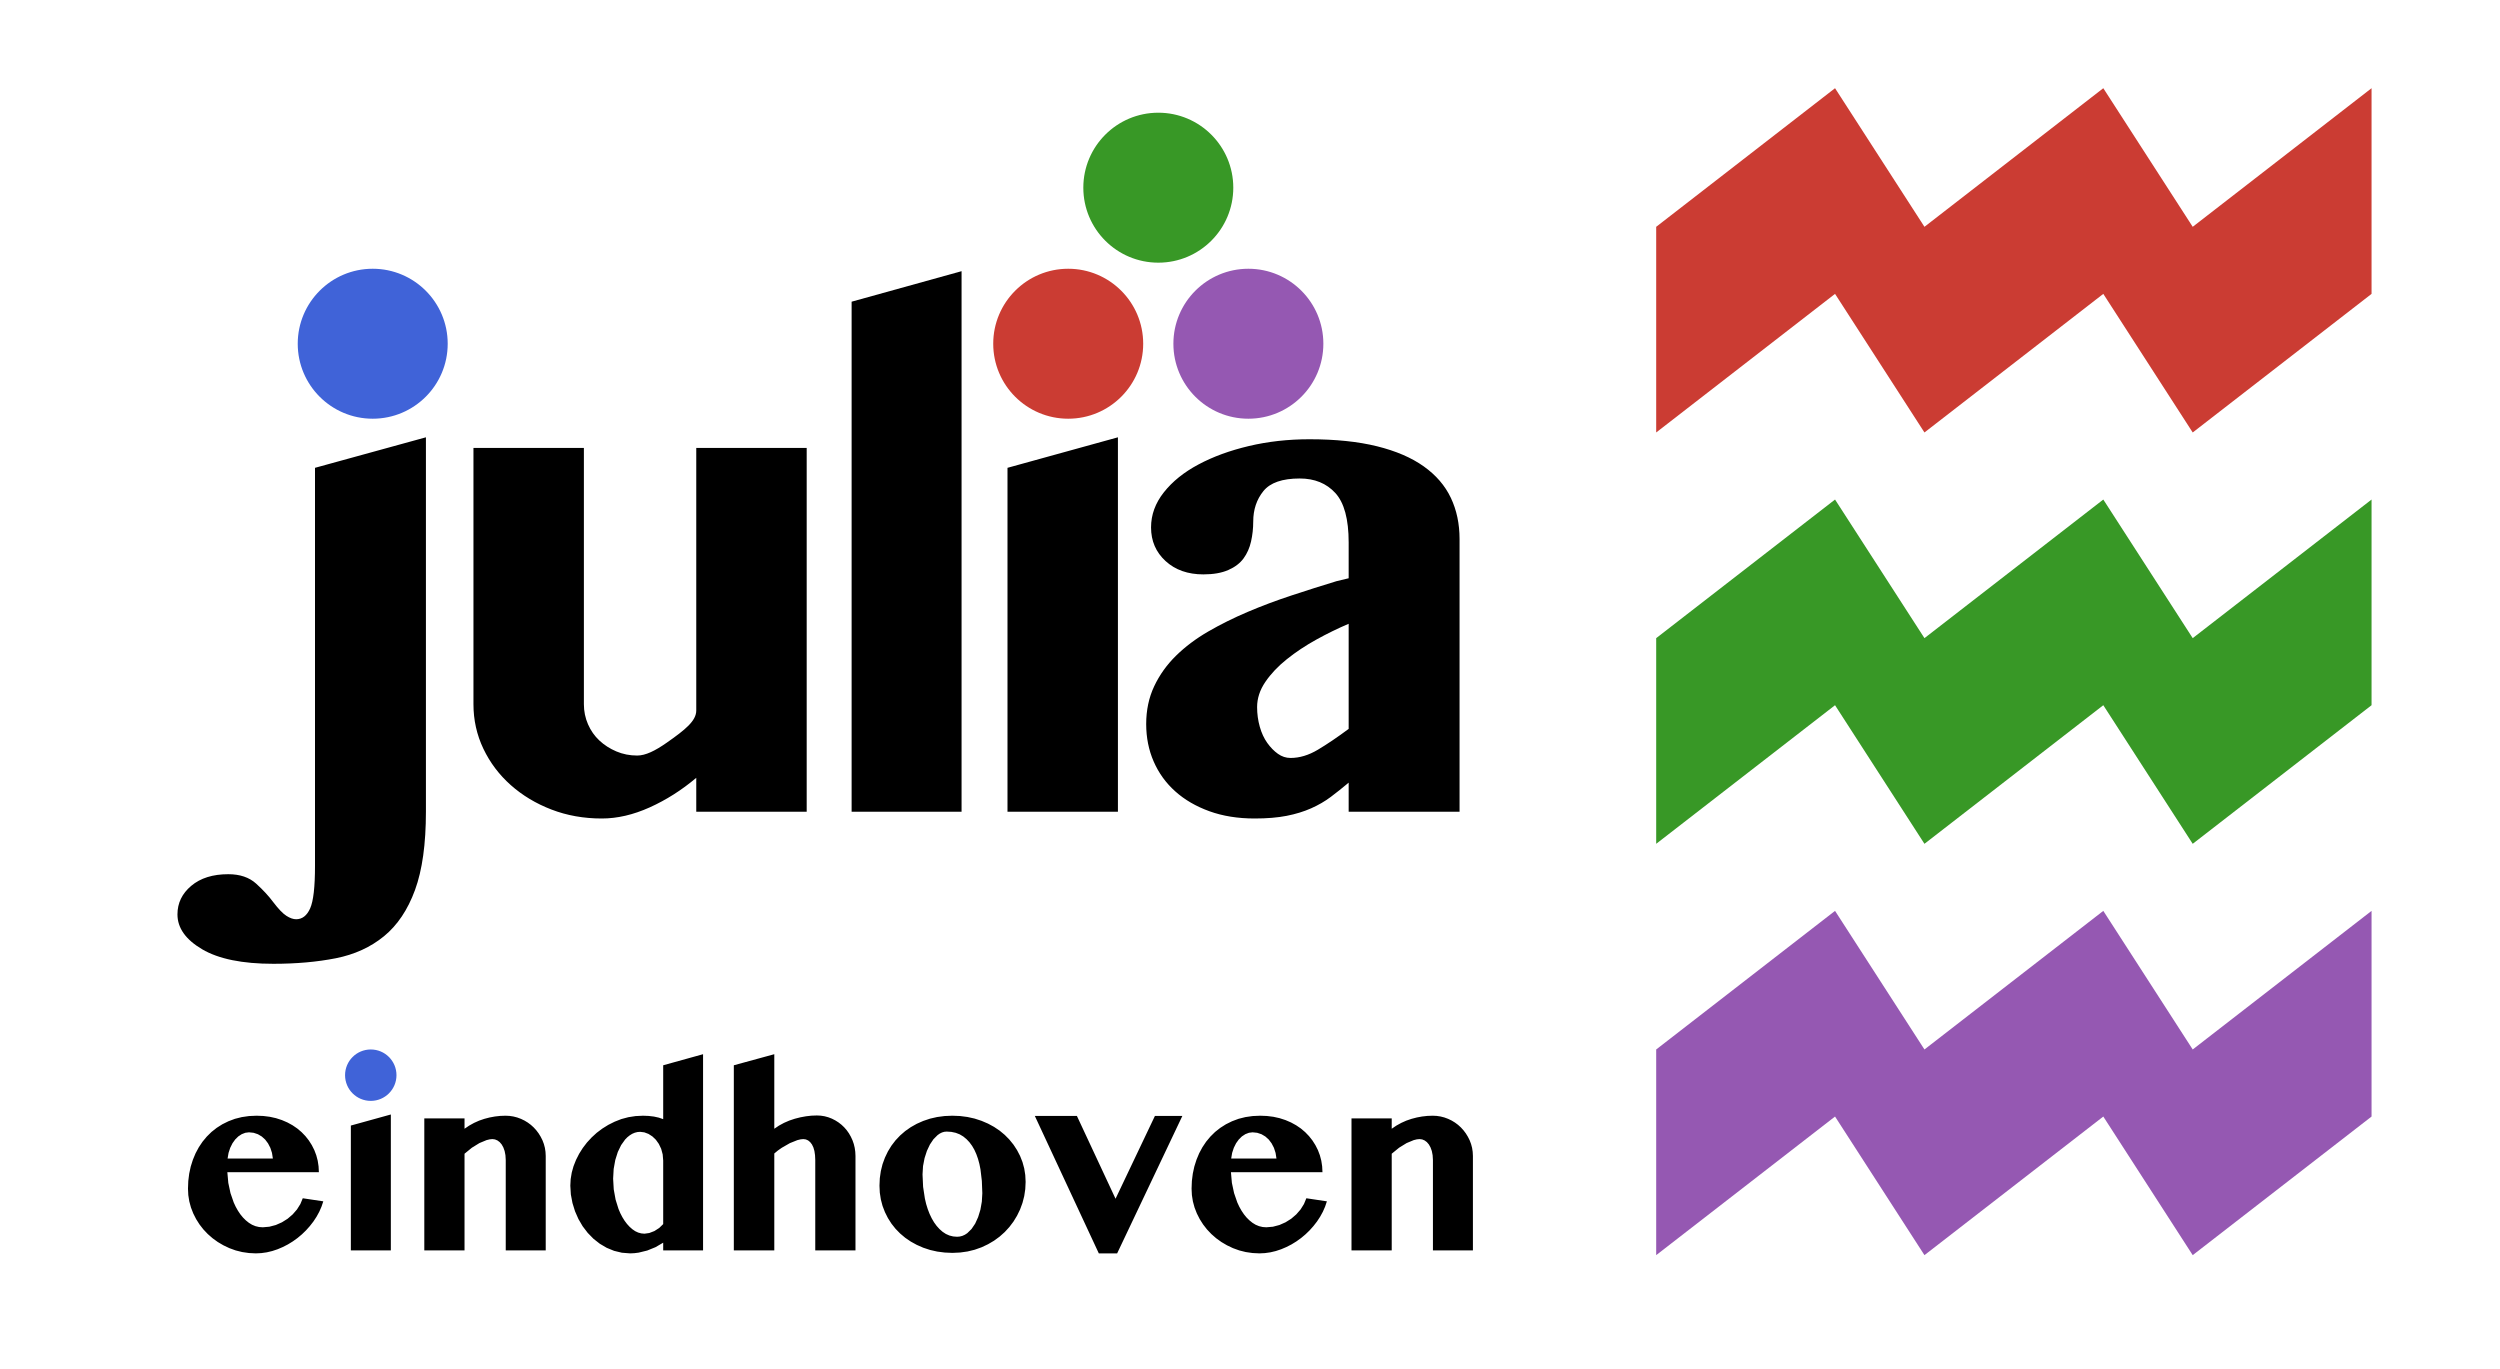
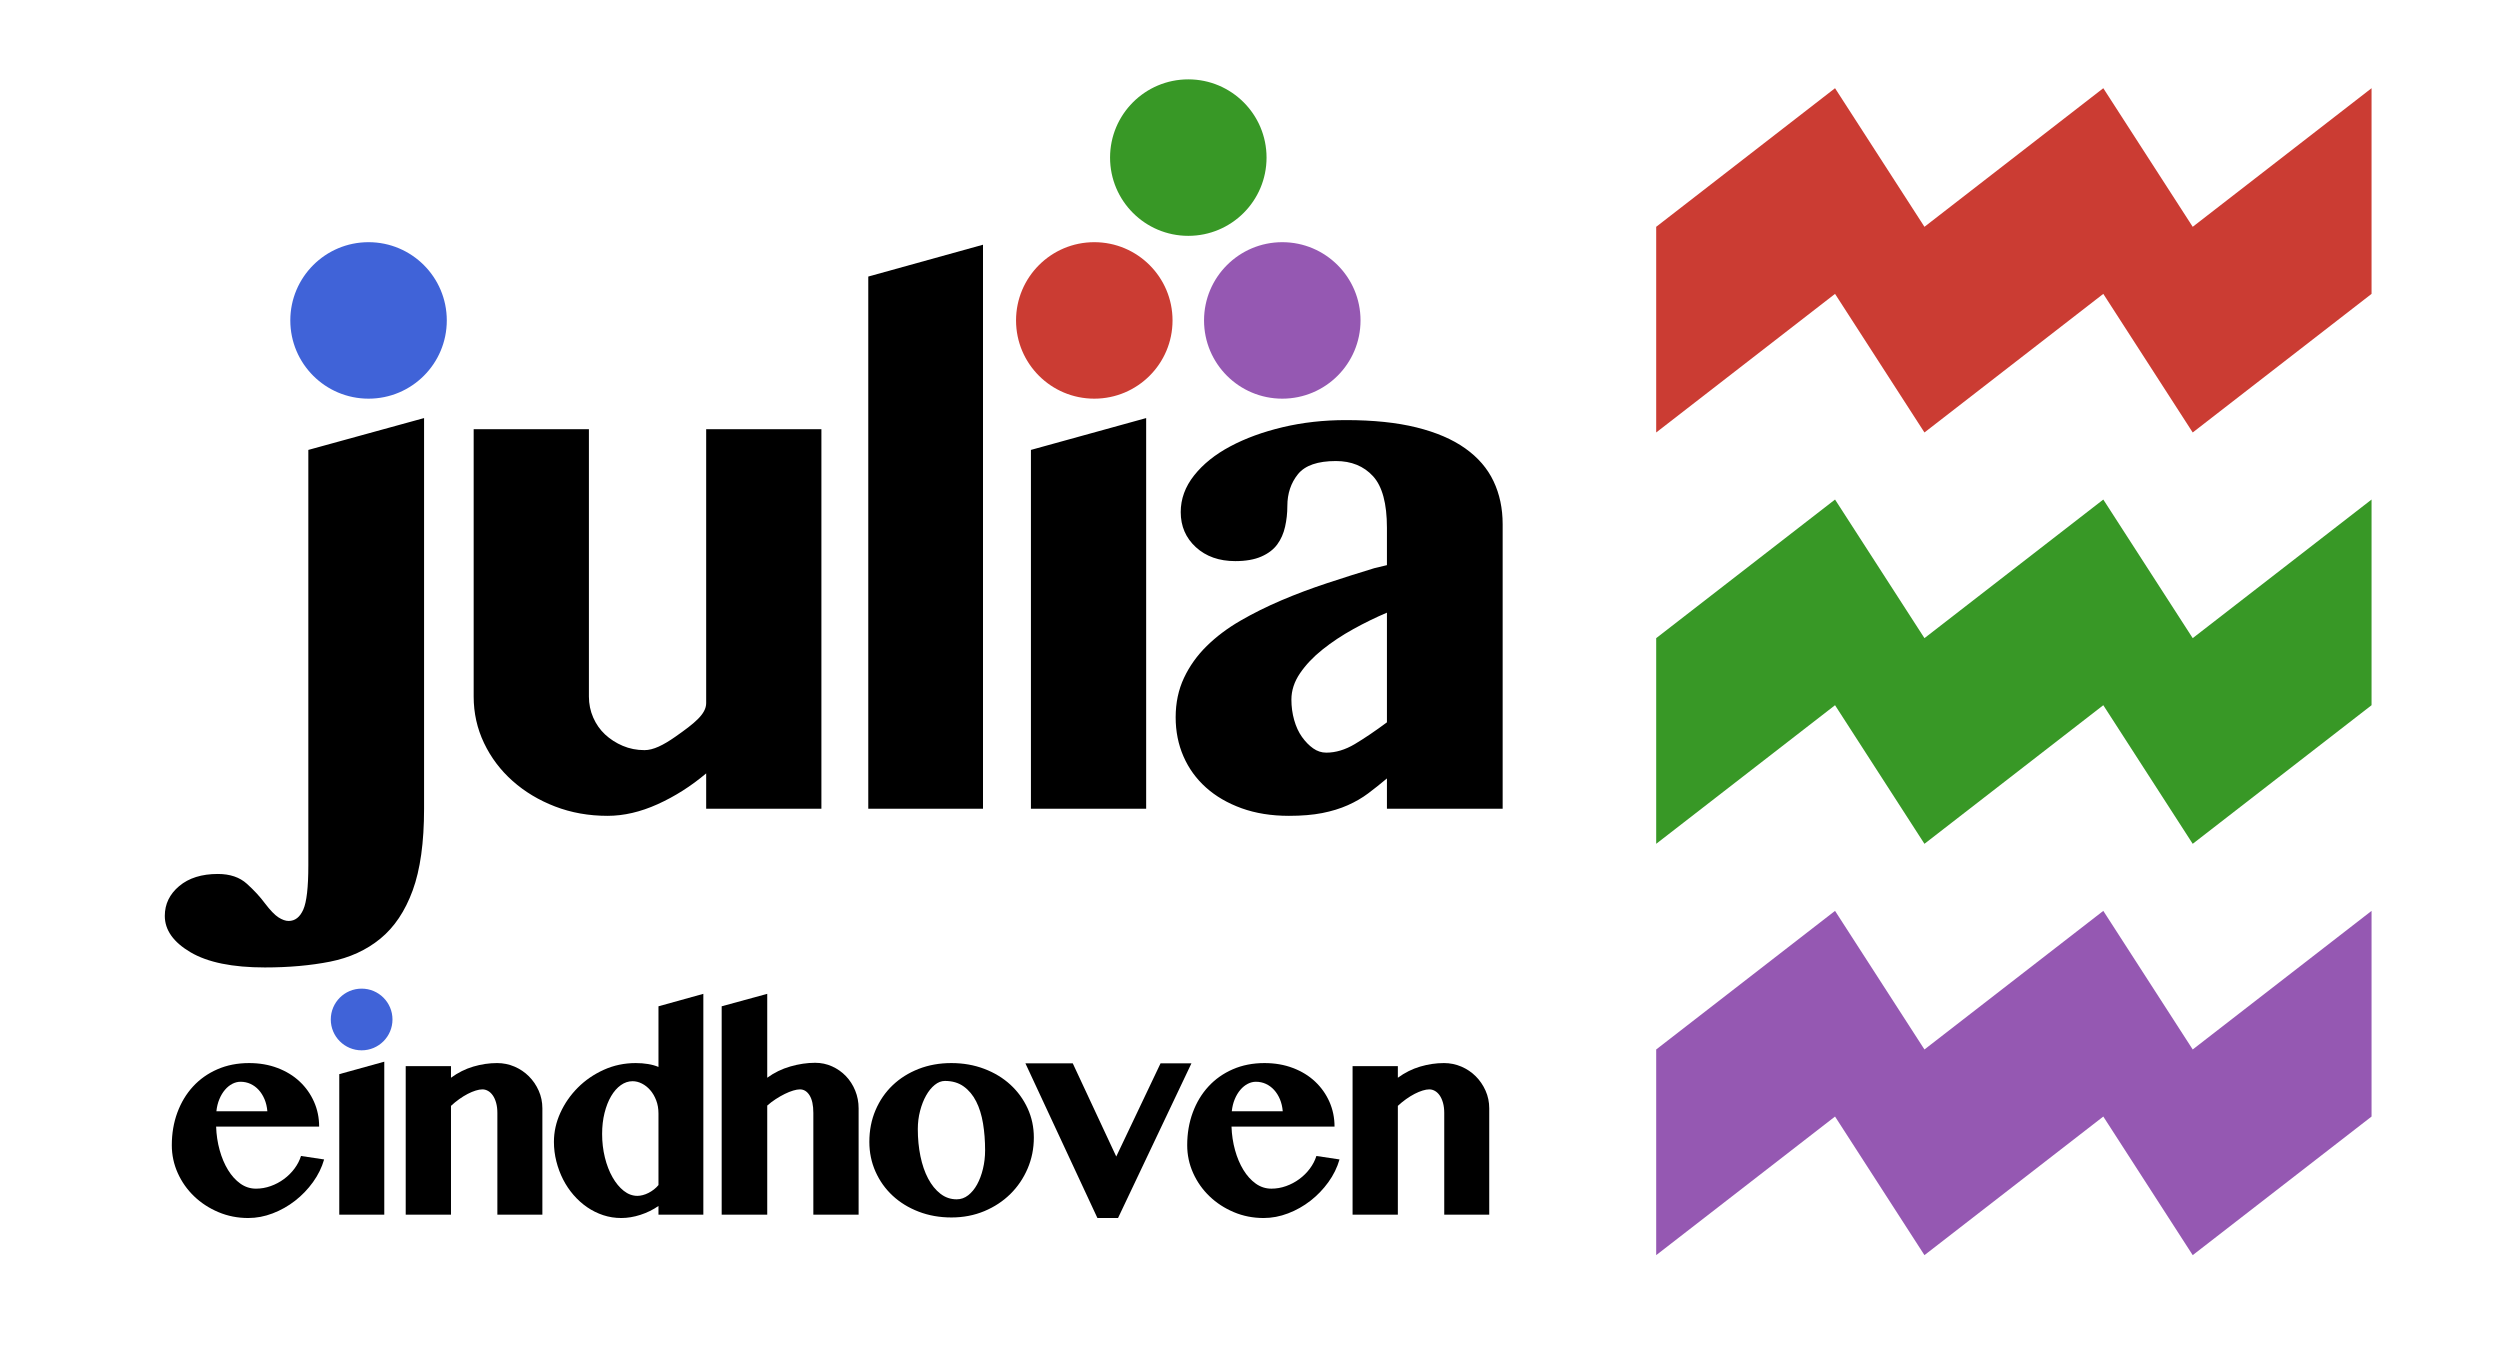
<svg xmlns="http://www.w3.org/2000/svg" width="1094pt" height="599pt" viewBox="0 0 1094 599" version="1.1">
-   <g id="surface108">
+   <g id="surface15">
    <path style=" stroke:none;fill-rule:nonzero;fill:rgb(79.6%,23.5%,20%);fill-opacity:1;" d="M 724.75 189.25 L 724.75 99.25 L 803.012 38.598 L 842.141 99.25 L 920.402 38.598 L 959.531 99.25 L 1037.793 38.598 L 1037.793 128.598 L 959.531 189.25 L 920.402 128.598 L 842.141 189.25 L 803.012 128.598 Z M 724.75 189.25 " />
    <path style=" stroke:none;fill-rule:nonzero;fill:rgb(22%,59.6%,14.9%);fill-opacity:1;" d="M 724.75 369.25 L 724.75 279.25 L 803.012 218.598 L 842.141 279.25 L 920.402 218.598 L 959.531 279.25 L 1037.793 218.598 L 1037.793 308.598 L 959.531 369.25 L 920.402 308.598 L 842.141 369.25 L 803.012 308.598 Z M 724.75 369.25 " />
    <path style=" stroke:none;fill-rule:nonzero;fill:rgb(58.4%,34.5%,69.8%);fill-opacity:1;" d="M 724.75 549.25 L 724.75 459.25 L 803.012 398.598 L 842.141 459.25 L 920.402 398.598 L 959.531 459.25 L 1037.793 398.598 L 1037.793 488.598 L 959.531 549.25 L 920.402 488.598 L 842.141 549.25 L 803.012 488.598 Z M 724.75 549.25 " />
-     <path style=" stroke:none;fill-rule:nonzero;fill:rgb(0%,0%,0%);fill-opacity:1;" d="M 111.977 548.477 L 108.926 548.324 L 105.977 547.898 L 103.125 547.184 L 100.375 546.188 L 97.75 544.941 L 95.305 543.504 L 93.027 541.859 L 90.926 540.023 L 89.012 538.004 L 87.316 535.828 L 85.836 533.496 L 84.574 531.008 L 83.559 528.395 L 82.836 525.723 L 82.398 522.973 L 82.262 520.16 L 82.391 516.805 L 82.797 513.574 L 83.469 510.465 L 84.414 507.484 L 85.594 504.66 L 87.004 502.035 L 88.637 499.598 L 90.496 497.363 L 92.555 495.336 L 94.824 493.547 L 97.289 491.984 L 99.969 490.66 L 102.812 489.594 L 105.82 488.84 L 108.98 488.383 L 112.301 488.238 L 115.246 488.355 L 118.074 488.711 L 120.773 489.309 L 123.359 490.148 L 125.781 491.191 L 128.023 492.422 L 130.086 493.828 L 131.973 495.426 L 133.656 497.172 L 135.152 499.07 L 136.445 501.105 L 137.547 503.285 L 138.41 505.57 L 139.035 507.945 L 139.406 510.398 L 139.539 512.945 L 99.488 512.945 L 99.902 517.629 L 100.859 522.098 L 102.273 526.199 L 103.137 528.059 L 104.113 529.797 L 105.172 531.375 L 106.328 532.789 L 107.57 534.023 L 108.906 535.098 L 110.312 535.957 L 111.793 536.57 L 113.352 536.938 L 114.992 537.062 L 117.863 536.812 L 120.695 536.066 L 123.379 534.879 L 125.863 533.32 L 128.066 531.43 L 129.957 529.258 L 131.445 526.879 L 132.488 524.359 L 141.477 525.703 L 140.695 528.012 L 139.715 530.254 L 138.527 532.426 L 137.141 534.535 L 135.582 536.539 L 133.902 538.418 L 132.098 540.16 L 130.172 541.773 L 128.133 543.238 L 126.004 544.547 L 123.785 545.688 L 121.477 546.672 L 119.113 547.457 L 116.742 548.02 L 114.359 548.355 Z M 119.406 506.969 L 119.02 504.508 L 118.301 502.289 L 117.285 500.336 L 116.039 498.68 L 114.555 497.34 L 112.863 496.34 L 110.98 495.711 L 108.961 495.504 L 107.355 495.703 L 105.785 496.312 L 104.285 497.293 L 102.93 498.625 L 101.734 500.289 L 100.75 502.262 L 100.012 504.5 L 99.594 506.969 Z M 153.535 492.543 L 171.031 487.699 L 171.031 547.184 L 153.535 547.184 Z M 152.781 470.957 L 152.961 469.234 L 153.508 467.621 L 154.375 466.16 L 155.527 464.902 L 156.922 463.867 L 158.543 463.07 L 160.312 462.566 L 162.203 462.398 L 164.082 462.566 L 165.863 463.07 L 167.473 463.867 L 168.879 464.902 L 170.031 466.16 L 170.926 467.621 L 171.488 469.234 L 171.68 470.957 L 171.488 472.68 L 170.926 474.297 L 170.031 475.746 L 168.879 476.988 L 167.473 478.004 L 165.863 478.789 L 164.082 479.289 L 162.203 479.461 L 160.312 479.289 L 158.543 478.789 L 156.922 478.004 L 155.527 476.988 L 154.375 475.746 L 153.508 474.297 L 152.961 472.68 Z M 221.312 507.617 L 221.184 505.531 L 220.828 503.688 L 220.258 502.105 L 219.535 500.809 L 218.66 499.789 L 217.676 499.059 L 216.605 498.613 L 215.496 498.465 L 214.273 498.578 L 212.887 498.922 L 209.789 500.215 L 206.508 502.234 L 203.277 504.871 L 203.277 547.184 L 185.676 547.184 L 185.676 489.422 L 203.277 489.422 L 203.277 493.941 L 205.328 492.555 L 207.461 491.375 L 209.664 490.391 L 211.945 489.609 L 214.254 489.008 L 216.574 488.578 L 218.883 488.32 L 221.203 488.238 L 222.953 488.32 L 224.664 488.578 L 226.332 489.008 L 227.961 489.609 L 229.508 490.355 L 230.957 491.234 L 232.305 492.238 L 233.559 493.379 L 234.688 494.625 L 235.707 495.977 L 236.598 497.426 L 237.379 498.977 L 237.996 500.605 L 238.445 502.293 L 238.711 504.035 L 238.809 505.84 L 238.809 547.184 L 221.312 547.184 Z M 290.215 543.793 L 286.871 545.754 L 283.215 547.238 L 279.43 548.16 L 277.566 548.391 L 275.734 548.477 L 272.148 548.195 L 268.734 547.371 L 265.504 546.047 L 262.492 544.277 L 259.707 542.09 L 257.188 539.512 L 254.969 536.609 L 253.125 533.457 L 251.633 530.062 L 250.516 526.457 L 249.805 522.703 L 249.574 518.867 L 249.723 515.977 L 250.195 513.133 L 250.977 510.324 L 252.074 507.562 L 253.434 504.887 L 255.023 502.367 L 256.836 499.988 L 258.883 497.766 L 261.121 495.715 L 263.555 493.883 L 266.168 492.254 L 268.977 490.848 L 271.914 489.699 L 274.965 488.887 L 278.121 488.395 L 281.387 488.238 L 283.844 488.332 L 286.18 488.613 L 288.312 489.082 L 290.215 489.742 L 290.215 466.164 L 307.66 461.32 L 307.66 547.184 L 290.215 547.184 Z M 290.215 507.832 L 289.988 505.152 L 289.328 502.719 L 288.301 500.57 L 287.012 498.762 L 285.488 497.301 L 283.781 496.203 L 281.969 495.52 L 280.148 495.289 L 278.949 495.383 L 277.789 495.672 L 276.66 496.152 L 275.574 496.824 L 274.523 497.664 L 273.551 498.656 L 271.805 501.102 L 270.355 504.102 L 269.246 507.617 L 268.539 511.543 L 268.305 515.801 L 268.574 520.48 L 269.383 524.953 L 270.66 529.047 L 271.449 530.898 L 272.344 532.625 L 273.316 534.191 L 274.371 535.598 L 275.496 536.828 L 276.703 537.898 L 277.957 538.758 L 279.27 539.371 L 280.629 539.738 L 282.035 539.863 L 284.133 539.566 L 286.367 538.707 L 288.469 537.359 L 290.215 535.664 Z M 356.758 507.617 L 356.66 505.516 L 356.391 503.68 L 355.934 502.109 L 355.305 500.809 L 354.516 499.781 L 353.629 499.051 L 352.633 498.609 L 351.535 498.465 L 350.336 498.578 L 348.922 498.922 L 345.641 500.242 L 342.113 502.262 L 340.402 503.461 L 338.832 504.762 L 338.832 547.184 L 321.121 547.184 L 321.121 466.164 L 338.832 461.32 L 338.832 493.941 L 340.898 492.555 L 343.09 491.363 L 345.395 490.363 L 347.82 489.555 L 350.273 488.93 L 352.699 488.488 L 355.094 488.215 L 357.457 488.129 L 359.176 488.215 L 360.852 488.48 L 362.469 488.918 L 364.051 489.531 L 365.543 490.293 L 366.941 491.18 L 368.234 492.188 L 369.434 493.324 L 370.512 494.57 L 371.473 495.926 L 372.312 497.383 L 373.039 498.949 L 373.613 500.59 L 374.023 502.289 L 374.27 504.035 L 374.359 505.84 L 374.359 547.184 L 356.758 547.184 Z M 416.781 548.262 L 413.395 548.113 L 410.141 547.691 L 407.016 546.984 L 404.023 546 L 401.184 544.758 L 398.555 543.312 L 396.121 541.648 L 393.902 539.781 L 391.887 537.715 L 390.105 535.469 L 388.559 533.043 L 387.254 530.441 L 386.199 527.695 L 385.453 524.855 L 385 521.906 L 384.859 518.867 L 385 515.59 L 385.453 512.453 L 386.199 509.441 L 387.254 506.566 L 388.559 503.848 L 390.105 501.332 L 391.887 499.008 L 393.902 496.879 L 396.121 494.953 L 398.547 493.258 L 401.168 491.777 L 403.996 490.527 L 406.977 489.523 L 410.094 488.809 L 413.344 488.379 L 416.727 488.238 L 420.105 488.371 L 423.363 488.793 L 426.496 489.488 L 429.512 490.473 L 432.355 491.691 L 435 493.129 L 437.441 494.77 L 439.684 496.633 L 441.703 498.684 L 443.496 500.898 L 445.055 503.285 L 446.387 505.84 L 447.441 508.527 L 448.203 511.316 L 448.66 514.207 L 448.812 517.199 L 448.66 520.352 L 448.203 523.414 L 447.441 526.379 L 446.387 529.258 L 445.055 531.996 L 443.496 534.555 L 441.703 536.934 L 439.684 539.137 L 437.441 541.137 L 435.008 542.918 L 432.367 544.473 L 429.539 545.812 L 426.535 546.879 L 423.41 547.645 L 420.156 548.102 Z M 418.828 541.207 L 420.008 541.105 L 421.145 540.812 L 422.227 540.324 L 423.266 539.648 L 425.141 537.816 L 426.738 535.449 L 428.031 532.605 L 429.027 529.363 L 429.652 525.836 L 429.863 522.152 L 429.656 516.766 L 429.055 511.707 L 428.582 509.332 L 427.98 507.121 L 427.246 505.055 L 426.387 503.148 L 425.379 501.414 L 424.242 499.867 L 422.961 498.508 L 421.543 497.336 L 419.961 496.391 L 418.223 495.719 L 416.312 495.312 L 414.25 495.18 L 413.23 495.273 L 412.234 495.562 L 411.25 496.043 L 410.293 496.715 L 408.492 498.512 L 406.93 500.836 L 405.617 503.621 L 404.586 506.809 L 403.918 510.277 L 403.699 513.914 L 403.949 519.352 L 404.723 524.465 L 405.285 526.863 L 405.977 529.105 L 406.785 531.195 L 407.711 533.133 L 408.738 534.891 L 409.879 536.461 L 411.121 537.836 L 412.473 539.027 L 413.914 539.977 L 415.461 540.66 L 417.094 541.066 Z M 471.258 488.344 L 488.16 524.574 L 505.387 488.344 L 517.395 488.344 L 488.863 548.477 L 480.84 548.477 L 452.848 488.344 Z M 551.148 548.477 L 548.098 548.324 L 545.148 547.898 L 542.297 547.184 L 539.547 546.188 L 536.922 544.941 L 534.477 543.504 L 532.199 541.859 L 530.098 540.023 L 528.184 538.004 L 526.488 535.828 L 525.008 533.496 L 523.746 531.008 L 522.73 528.395 L 522.008 525.723 L 521.57 522.973 L 521.434 520.16 L 521.562 516.805 L 521.969 513.574 L 522.641 510.465 L 523.586 507.484 L 524.766 504.66 L 526.176 502.035 L 527.809 499.598 L 529.668 497.363 L 531.727 495.336 L 533.996 493.547 L 536.461 491.984 L 539.141 490.66 L 541.984 489.594 L 544.992 488.84 L 548.152 488.383 L 551.473 488.238 L 554.418 488.355 L 557.246 488.711 L 559.945 489.309 L 562.531 490.148 L 564.953 491.191 L 567.195 492.422 L 569.258 493.828 L 571.145 495.426 L 572.828 497.172 L 574.324 499.07 L 575.617 501.105 L 576.719 503.285 L 577.582 505.57 L 578.207 507.945 L 578.578 510.398 L 578.711 512.945 L 538.66 512.945 L 539.074 517.629 L 540.031 522.098 L 541.445 526.199 L 542.309 528.059 L 543.285 529.797 L 544.344 531.375 L 545.5 532.789 L 546.742 534.023 L 548.078 535.098 L 549.484 535.957 L 550.965 536.57 L 552.523 536.938 L 554.164 537.062 L 557.035 536.812 L 559.867 536.066 L 562.551 534.879 L 565.035 533.32 L 567.238 531.43 L 569.129 529.258 L 570.617 526.879 L 571.66 524.359 L 580.648 525.703 L 579.867 528.012 L 578.887 530.254 L 577.699 532.426 L 576.312 534.535 L 574.754 536.539 L 573.074 538.418 L 571.27 540.16 L 569.344 541.773 L 567.305 543.238 L 565.176 544.547 L 562.957 545.688 L 560.648 546.672 L 558.285 547.457 L 555.914 548.02 L 553.531 548.355 Z M 558.578 506.969 L 558.191 504.508 L 557.473 502.289 L 556.457 500.336 L 555.211 498.68 L 553.727 497.34 L 552.035 496.34 L 550.152 495.711 L 548.133 495.504 L 546.527 495.703 L 544.957 496.312 L 543.457 497.293 L 542.102 498.625 L 540.906 500.289 L 539.922 502.262 L 539.184 504.5 L 538.766 506.969 Z M 627.051 507.617 L 626.922 505.531 L 626.566 503.688 L 625.996 502.105 L 625.273 500.809 L 624.398 499.789 L 623.414 499.059 L 622.344 498.613 L 621.234 498.465 L 620.012 498.578 L 618.625 498.922 L 615.527 500.215 L 612.246 502.234 L 609.016 504.871 L 609.016 547.184 L 591.414 547.184 L 591.414 489.422 L 609.016 489.422 L 609.016 493.941 L 611.066 492.555 L 613.199 491.375 L 615.402 490.391 L 617.684 489.609 L 619.992 489.008 L 622.312 488.578 L 624.621 488.32 L 626.941 488.238 L 628.691 488.32 L 630.402 488.578 L 632.07 489.008 L 633.699 489.609 L 635.246 490.355 L 636.695 491.234 L 638.043 492.238 L 639.297 493.379 L 640.426 494.625 L 641.445 495.977 L 642.336 497.426 L 643.117 498.977 L 643.734 500.605 L 644.184 502.293 L 644.449 504.035 L 644.547 505.84 L 644.547 547.184 L 627.051 547.184 Z M 651.277 547.184 Z " />
-     <path style=" stroke:none;fill-rule:nonzero;fill:rgb(25.1%,38.8%,84.7%);fill-opacity:1;" d="M 173.5 470.5 C 173.5 476.715 168.465 481.75 162.25 481.75 C 156.035 481.75 151 476.715 151 470.5 C 151 464.285 156.035 459.25 162.25 459.25 C 168.465 459.25 173.5 464.285 173.5 470.5 " />
-     <path style=" stroke:none;fill-rule:nonzero;fill:rgb(0%,0%,0%);fill-opacity:1;" d="M 186.383 355.211 C 186.383 369.34 184.793 380.75 181.617 389.438 C 178.438 398.133 173.918 404.875 168.051 409.68 C 162.191 414.484 155.16 417.703 146.965 419.328 C 138.77 420.945 129.648 421.758 119.625 421.758 C 106.051 421.758 95.664 419.641 88.465 415.402 C 81.258 411.16 77.656 406.078 77.656 400.137 C 77.656 395.195 79.664 391.027 83.691 387.637 C 87.719 384.242 93.125 382.551 99.906 382.551 C 104.996 382.551 109.062 383.93 112.094 386.684 C 115.133 389.438 117.645 392.16 119.625 394.844 C 121.879 397.809 123.789 399.785 125.344 400.773 C 126.895 401.766 128.309 402.262 129.586 402.262 C 132.266 402.262 134.316 400.672 135.73 397.492 C 137.141 394.316 137.844 388.133 137.844 378.949 L 137.844 204.719 L 186.383 191.367 Z M 255.508 196.027 L 255.508 308.152 C 255.508 311.266 256.109 314.195 257.312 316.949 C 258.512 319.703 260.176 322.078 262.293 324.055 C 264.414 326.031 266.883 327.621 269.711 328.82 C 272.539 330.023 275.578 330.625 278.828 330.625 C 282.5 330.625 286.672 328.566 291.758 325.008 C 299.805 319.367 304.684 315.492 304.684 310.906 C 304.684 309.809 304.684 196.027 304.684 196.027 L 353.008 196.027 L 353.008 355.211 L 304.684 355.211 L 304.684 340.371 C 298.328 345.742 291.543 350.047 284.336 353.301 C 277.129 356.551 270.137 358.176 263.352 358.176 C 255.445 358.176 248.09 356.867 241.309 354.25 C 234.523 351.637 228.594 348.07 223.508 343.551 C 218.418 339.031 214.43 333.73 211.527 327.648 C 208.633 321.578 207.184 315.074 207.184 308.152 L 207.184 196.027 Z M 420.781 355.211 L 372.668 355.211 L 372.668 132.02 L 420.781 118.668 Z M 440.879 204.719 L 489.203 191.367 L 489.203 355.211 L 440.879 355.211 Z M 590.176 272.969 C 585.508 274.953 580.809 277.246 576.074 279.859 C 571.344 282.473 567.031 285.336 563.148 288.445 C 559.258 291.547 556.117 294.875 553.715 298.406 C 551.312 301.934 550.109 305.609 550.109 309.426 C 550.109 312.395 550.5 315.258 551.277 318.012 C 552.051 320.766 553.152 323.133 554.562 325.109 C 555.977 327.086 557.531 328.676 559.23 329.875 C 560.922 331.078 562.762 331.68 564.738 331.68 C 568.691 331.68 572.684 330.477 576.711 328.074 C 580.742 325.672 585.223 322.641 590.176 318.965 Z M 638.703 355.211 L 590.176 355.211 L 590.176 342.488 C 587.488 344.75 584.871 346.84 582.332 348.742 C 579.789 350.648 576.926 352.312 573.746 353.723 C 570.566 355.137 567 356.23 563.039 357.012 C 559.082 357.789 554.418 358.176 549.055 358.176 C 541.703 358.176 535.098 357.117 529.238 355 C 523.371 352.875 518.391 349.98 514.297 346.305 C 510.195 342.637 507.051 338.285 504.863 333.266 C 502.672 328.258 501.574 322.781 501.574 316.848 C 501.574 310.766 502.738 305.258 505.074 300.309 C 507.402 295.363 510.582 290.918 514.609 286.957 C 518.641 283 523.336 279.473 528.703 276.359 C 534.07 273.254 539.836 270.391 545.98 267.773 C 552.125 265.16 558.52 262.766 565.164 260.574 C 571.797 258.383 578.375 256.297 584.871 254.32 L 590.176 253.047 L 590.176 237.363 C 590.176 227.191 588.227 219.984 584.344 215.742 C 580.457 211.504 575.262 209.387 568.766 209.387 C 561.133 209.387 555.832 211.223 552.867 214.895 C 549.898 218.57 548.414 223.016 548.414 228.246 C 548.414 231.211 548.098 234.113 547.461 236.938 C 546.828 239.766 545.73 242.234 544.18 244.359 C 542.625 246.477 540.398 248.176 537.5 249.441 C 534.605 250.715 530.965 251.352 526.586 251.352 C 519.805 251.352 514.297 249.406 510.055 245.523 C 505.812 241.633 503.699 236.727 503.699 230.789 C 503.699 225.281 505.566 220.16 509.309 215.43 C 513.059 210.688 518.105 206.625 524.469 203.242 C 530.828 199.844 538.172 197.16 546.508 195.184 C 554.844 193.207 563.676 192.219 573 192.219 C 584.445 192.219 594.305 193.242 602.574 195.285 C 610.836 197.336 617.656 200.266 623.023 204.082 C 628.391 207.898 632.348 212.492 634.891 217.859 C 637.438 223.227 638.703 229.242 638.703 235.879 Z M 638.703 355.211 " />
-     <path style=" stroke:none;fill-rule:nonzero;fill:rgb(25.1%,38.8%,84.7%);fill-opacity:1;" d="M 195.914 150.418 C 195.914 168.547 181.219 183.23 163.102 183.23 C 144.98 183.23 130.289 168.547 130.289 150.418 C 130.289 132.297 144.98 117.605 163.102 117.605 C 181.219 117.605 195.914 132.297 195.914 150.418 " />
-     <path style=" stroke:none;fill-rule:nonzero;fill:rgb(22%,59.6%,14.9%);fill-opacity:1;" d="M 539.688 82.133 C 539.688 100.254 524.996 114.945 506.875 114.945 C 488.75 114.945 474.062 100.254 474.062 82.133 C 474.062 64.016 488.75 49.32 506.875 49.32 C 524.996 49.32 539.688 64.016 539.688 82.133 " />
-     <path style=" stroke:none;fill-rule:nonzero;fill:rgb(58.4%,34.5%,69.8%);fill-opacity:1;" d="M 579.102 150.418 C 579.102 168.547 564.406 183.23 546.289 183.23 C 528.168 183.23 513.477 168.547 513.477 150.418 C 513.477 132.297 528.168 117.605 546.289 117.605 C 564.406 117.605 579.102 132.297 579.102 150.418 " />
-     <path style=" stroke:none;fill-rule:nonzero;fill:rgb(79.6%,23.5%,20%);fill-opacity:1;" d="M 500.262 150.418 C 500.262 168.547 485.57 183.23 467.449 183.23 C 449.324 183.23 434.637 168.547 434.637 150.418 C 434.637 132.297 449.324 117.605 467.449 117.605 C 485.57 117.605 500.262 132.297 500.262 150.418 " />
+     <path style=" stroke:none;fill-rule:nonzero;fill:rgb(0%,0%,0%);fill-opacity:1;" d="M 108.633 533.004 C 112.227 533.004 115.793 532.328 119.328 530.973 C 122.863 529.621 126.125 527.781 129.113 525.461 C 132.102 523.137 134.719 520.418 136.961 517.309 C 139.203 514.199 140.828 510.887 141.836 507.371 L 131.719 505.855 C 131.113 507.797 130.164 509.633 128.871 511.371 C 127.578 513.109 126.043 514.633 124.266 515.945 C 122.488 517.258 120.551 518.289 118.449 519.035 C 116.348 519.785 114.207 520.156 112.027 520.156 C 109.52 520.156 107.238 519.418 105.18 517.945 C 103.117 516.473 101.32 514.48 99.785 511.977 C 98.25 509.473 97.027 506.586 96.121 503.312 C 95.211 500.039 94.695 496.605 94.574 493.012 L 139.656 493.012 C 139.656 489.133 138.91 485.508 137.414 482.133 C 135.918 478.762 133.828 475.812 131.145 473.289 C 128.457 470.762 125.227 468.785 121.449 467.352 C 117.672 465.914 113.52 465.199 108.996 465.199 C 103.906 465.199 99.281 466.109 95.121 467.926 C 90.961 469.742 87.406 472.258 84.457 475.469 C 81.508 478.68 79.223 482.477 77.609 486.859 C 75.992 491.246 75.184 496 75.184 501.129 C 75.184 505.414 76.055 509.484 77.789 513.34 C 79.527 517.199 81.91 520.582 84.941 523.488 C 87.969 526.398 91.516 528.711 95.574 530.426 C 99.633 532.145 103.988 533.004 108.633 533.004 Z M 116.996 486.285 L 94.695 486.285 C 94.898 484.348 95.332 482.578 96 480.984 C 96.664 479.387 97.484 478.023 98.453 476.895 C 99.422 475.762 100.492 474.895 101.664 474.289 C 102.836 473.684 104.027 473.379 105.238 473.379 C 106.816 473.379 108.277 473.691 109.633 474.316 C 110.984 474.945 112.176 475.824 113.207 476.953 C 114.238 478.086 115.086 479.438 115.754 481.012 C 116.418 482.59 116.832 484.348 116.996 486.285 Z M 116.996 486.285 " />
+     <path style=" stroke:none;fill-rule:nonzero;fill:rgb(0%,0%,0%);fill-opacity:1;" d="M 148.465 470.047 L 148.465 531.547 L 168.16 531.547 L 168.16 464.594 Z M 148.465 470.047 " />
+     <path style=" stroke:none;fill-rule:nonzero;fill:rgb(0%,0%,0%);fill-opacity:1;" d="M 217.648 487.012 L 217.648 531.547 L 237.344 531.547 L 237.344 485.012 C 237.344 482.266 236.809 479.691 235.738 477.289 C 234.668 474.883 233.23 472.781 231.434 470.984 C 229.637 469.188 227.535 467.773 225.133 466.742 C 222.73 465.715 220.195 465.199 217.527 465.199 C 214.055 465.199 210.582 465.715 207.105 466.742 C 203.633 467.773 200.379 469.402 197.352 471.621 L 197.352 466.531 L 177.539 466.531 L 177.539 531.547 L 197.352 531.547 L 197.352 483.922 C 198.523 482.832 199.734 481.844 200.988 480.953 C 202.238 480.066 203.473 479.309 204.684 478.68 C 205.895 478.055 207.055 477.57 208.168 477.227 C 209.277 476.883 210.258 476.711 211.105 476.711 C 211.953 476.711 212.773 476.934 213.559 477.379 C 214.348 477.82 215.043 478.48 215.648 479.348 C 216.258 480.215 216.742 481.297 217.105 482.59 C 217.469 483.883 217.648 485.355 217.648 487.012 Z M 217.648 487.012 " />
+     <path style=" stroke:none;fill-rule:nonzero;fill:rgb(0%,0%,0%);fill-opacity:1;" d="M 288.148 527.73 L 288.148 531.547 L 307.781 531.547 L 307.781 434.902 L 288.148 440.355 L 288.148 466.895 C 286.816 466.328 285.301 465.906 283.605 465.625 C 281.906 465.34 280.109 465.199 278.211 465.199 C 273.242 465.199 268.586 466.18 264.242 468.137 C 259.902 470.098 256.113 472.691 252.883 475.926 C 249.652 479.156 247.098 482.832 245.219 486.953 C 243.34 491.074 242.398 495.312 242.398 499.676 C 242.398 502.586 242.754 505.434 243.461 508.219 C 244.168 511.008 245.148 513.633 246.398 516.098 C 247.652 518.562 249.176 520.836 250.973 522.914 C 252.77 524.996 254.762 526.781 256.941 528.277 C 259.125 529.77 261.465 530.934 263.973 531.762 C 266.477 532.59 269.102 533.004 271.848 533.004 C 274.594 533.004 277.402 532.539 280.27 531.609 C 283.141 530.68 285.766 529.387 288.148 527.73 Z M 288.148 487.254 L 288.148 518.582 C 287.582 519.27 286.926 519.906 286.18 520.492 C 285.43 521.078 284.645 521.582 283.816 522.004 C 282.988 522.43 282.148 522.754 281.301 522.973 C 280.453 523.195 279.664 523.309 278.938 523.309 C 276.797 523.309 274.797 522.57 272.938 521.098 C 271.082 519.621 269.445 517.645 268.031 515.156 C 266.617 512.676 265.508 509.797 264.699 506.523 C 263.891 503.25 263.488 499.816 263.488 496.223 C 263.488 492.91 263.84 489.84 264.547 487.012 C 265.254 484.184 266.215 481.742 267.426 479.68 C 268.637 477.621 270.051 476.016 271.668 474.863 C 273.281 473.711 275 473.137 276.816 473.137 C 278.191 473.137 279.555 473.48 280.906 474.168 C 282.262 474.855 283.473 475.812 284.543 477.047 C 285.613 478.277 286.48 479.762 287.148 481.5 C 287.812 483.234 288.148 485.152 288.148 487.254 Z M 288.148 487.254 " />
+     <path style=" stroke:none;fill-rule:nonzero;fill:rgb(0%,0%,0%);fill-opacity:1;" d="M 355.918 487.012 L 355.918 531.547 L 375.73 531.547 L 375.73 485.012 C 375.73 482.266 375.238 479.68 374.246 477.258 C 373.258 474.832 371.902 472.723 370.188 470.926 C 368.473 469.129 366.449 467.703 364.129 466.652 C 361.805 465.602 359.332 465.078 356.707 465.078 C 353.191 465.078 349.574 465.613 345.859 466.684 C 342.145 467.754 338.77 469.402 335.742 471.621 L 335.742 434.902 L 315.805 440.355 L 315.805 531.547 L 335.742 531.547 L 335.742 483.801 C 336.871 482.789 338.102 481.852 339.438 480.984 C 340.77 480.113 342.094 479.359 343.406 478.711 C 344.719 478.066 345.949 477.57 347.102 477.227 C 348.254 476.883 349.234 476.711 350.039 476.711 C 351.777 476.711 353.191 477.59 354.281 479.348 C 355.371 481.105 355.918 483.66 355.918 487.012 Z M 355.918 487.012 " />
+     <path style=" stroke:none;fill-rule:nonzero;fill:rgb(0%,0%,0%);fill-opacity:1;" d="M 416.355 532.762 C 421.527 532.762 426.312 531.84 430.719 530.004 C 435.121 528.164 438.926 525.66 442.141 522.488 C 445.352 519.32 447.863 515.613 449.684 511.371 C 451.5 507.129 452.41 502.605 452.41 497.797 C 452.41 493.234 451.5 488.973 449.684 485.012 C 447.863 481.055 445.352 477.602 442.141 474.652 C 438.926 471.703 435.109 469.391 430.688 467.715 C 426.262 466.039 421.465 465.199 416.297 465.199 C 411.125 465.199 406.348 466.059 401.965 467.773 C 397.582 469.492 393.797 471.875 390.605 474.926 C 387.414 477.973 384.918 481.609 383.121 485.832 C 381.324 490.051 380.426 494.668 380.426 499.676 C 380.426 504.32 381.324 508.664 383.121 512.703 C 384.918 516.742 387.414 520.25 390.605 523.215 C 393.797 526.188 397.594 528.52 401.996 530.215 C 406.398 531.914 411.184 532.762 416.355 532.762 Z M 418.66 524.824 C 415.992 524.824 413.609 524.004 411.508 522.367 C 409.406 520.734 407.621 518.52 406.145 515.734 C 404.672 512.945 403.551 509.695 402.785 505.977 C 402.016 502.262 401.633 498.305 401.633 494.102 C 401.633 491.316 401.965 488.648 402.633 486.105 C 403.297 483.559 404.176 481.316 405.27 479.379 C 406.359 477.438 407.621 475.895 409.055 474.742 C 410.488 473.59 411.973 473.016 413.508 473.016 C 416.738 473.016 419.477 473.824 421.719 475.441 C 423.961 477.055 425.777 479.238 427.172 481.984 C 428.566 484.73 429.566 487.941 430.172 491.617 C 430.777 495.293 431.082 499.211 431.082 503.371 C 431.082 506.199 430.766 508.906 430.141 511.492 C 429.516 514.078 428.656 516.359 427.566 518.34 C 426.477 520.32 425.172 521.895 423.656 523.066 C 422.145 524.238 420.477 524.824 418.66 524.824 Z M 418.66 524.824 " />
+     <path style=" stroke:none;fill-rule:nonzero;fill:rgb(0%,0%,0%);fill-opacity:1;" d="M 469.441 465.32 L 448.719 465.32 L 480.227 533.004 L 489.254 533.004 L 521.371 465.32 L 507.855 465.32 L 488.469 506.098 Z M 469.441 465.32 " />
+     <path style=" stroke:none;fill-rule:nonzero;fill:rgb(0%,0%,0%);fill-opacity:1;" d="M 552.969 533.004 C 556.562 533.004 560.129 532.328 563.664 530.973 C 567.199 529.621 570.461 527.781 573.449 525.461 C 576.438 523.137 579.055 520.418 581.297 517.309 C 583.539 514.199 585.164 510.887 586.172 507.371 L 576.055 505.855 C 575.449 507.797 574.5 509.633 573.207 511.371 C 571.914 513.109 570.379 514.633 568.602 515.945 C 566.824 517.258 564.883 518.289 562.785 519.035 C 560.684 519.785 558.543 520.156 556.363 520.156 C 553.855 520.156 551.574 519.418 549.516 517.945 C 547.453 516.473 545.656 514.48 544.121 511.977 C 542.586 509.473 541.363 506.586 540.457 503.312 C 539.547 500.039 539.031 496.605 538.91 493.012 L 583.992 493.012 C 583.992 489.133 583.246 485.508 581.75 482.133 C 580.254 478.762 578.164 475.812 575.477 473.289 C 572.793 470.762 569.562 468.785 565.785 467.352 C 562.008 465.914 557.855 465.199 553.332 465.199 C 548.242 465.199 543.617 466.109 539.457 467.926 C 535.297 469.742 531.742 472.258 528.793 475.469 C 525.844 478.68 523.559 482.477 521.945 486.859 C 520.328 491.246 519.52 496 519.52 501.129 C 519.52 505.414 520.391 509.484 522.125 513.34 C 523.863 517.199 526.246 520.582 529.277 523.488 C 532.305 526.398 535.852 528.711 539.91 530.426 C 543.969 532.145 548.324 533.004 552.969 533.004 Z M 561.332 486.285 L 539.031 486.285 C 539.234 484.348 539.668 482.578 540.336 480.984 C 541 479.387 541.82 478.023 542.789 476.895 C 543.758 475.762 544.828 474.895 546 474.289 C 547.172 473.684 548.363 473.379 549.574 473.379 C 551.152 473.379 552.613 473.691 553.969 474.316 C 555.32 474.945 556.512 475.824 557.543 476.953 C 558.574 478.086 559.422 479.438 560.09 481.012 C 560.754 482.59 561.168 484.348 561.332 486.285 Z M 561.332 486.285 " />
+     <path style=" stroke:none;fill-rule:nonzero;fill:rgb(0%,0%,0%);fill-opacity:1;" d="M 632 487.012 L 632 531.547 L 651.691 531.547 L 651.691 485.012 C 651.691 482.266 651.156 479.691 650.086 477.289 C 649.016 474.883 647.582 472.781 645.785 470.984 C 643.984 469.188 641.887 467.773 639.484 466.742 C 637.078 465.715 634.543 465.199 631.879 465.199 C 628.402 465.199 624.93 465.715 621.457 466.742 C 617.98 467.773 614.73 469.402 611.699 471.621 L 611.699 466.531 L 591.887 466.531 L 591.887 531.547 L 611.699 531.547 L 611.699 483.922 C 612.871 482.832 614.082 481.844 615.336 480.953 C 616.59 480.066 617.82 479.309 619.031 478.68 C 620.246 478.055 621.406 477.57 622.516 477.227 C 623.629 476.883 624.605 476.711 625.457 476.711 C 626.305 476.711 627.121 476.934 627.91 477.379 C 628.695 477.82 629.395 478.48 630 479.348 C 630.605 480.215 631.09 481.297 631.453 482.59 C 631.816 483.883 632 485.355 632 487.012 Z M 632 487.012 " />
+     <path style=" stroke:none;fill-rule:nonzero;fill:rgb(25.1%,38.8%,84.7%);fill-opacity:1;" d="M 171.75 446.125 C 171.75 453.578 165.707 459.625 158.25 459.625 C 150.797 459.625 144.75 453.578 144.75 446.125 C 144.75 438.668 150.797 432.625 158.25 432.625 C 165.707 432.625 171.75 438.668 171.75 446.125 " />
+     <path style=" stroke:none;fill-rule:nonzero;fill:rgb(0%,0%,0%);fill-opacity:1;" d="M 185.574 353.914 C 185.574 368.66 183.914 380.566 180.598 389.629 C 177.281 398.703 172.566 405.742 166.445 410.754 C 160.332 415.77 152.992 419.121 144.441 420.82 C 135.891 422.508 126.375 423.355 115.91 423.355 C 101.75 423.355 90.91 421.148 83.398 416.723 C 75.879 412.297 72.117 406.992 72.117 400.797 C 72.117 395.637 74.211 391.289 78.418 387.75 C 82.621 384.211 88.262 382.445 95.336 382.445 C 100.648 382.445 104.891 383.883 108.055 386.758 C 111.227 389.629 113.848 392.473 115.91 395.27 C 118.266 398.367 120.258 400.43 121.879 401.461 C 123.5 402.492 124.977 403.012 126.305 403.012 C 129.102 403.012 131.242 401.355 132.719 398.035 C 134.191 394.719 134.926 388.27 134.926 378.688 L 134.926 196.883 L 185.574 182.949 Z M 257.707 187.809 L 257.707 304.812 C 257.707 308.059 258.332 311.117 259.586 313.992 C 260.84 316.863 262.574 319.34 264.781 321.402 C 267 323.469 269.574 325.125 272.523 326.379 C 275.473 327.633 278.645 328.258 282.039 328.258 C 285.867 328.258 290.227 326.113 295.527 322.398 C 303.93 316.512 309.02 312.469 309.02 307.684 C 309.02 306.539 309.02 187.809 309.02 187.809 L 359.445 187.809 L 359.445 353.914 L 309.02 353.914 L 309.02 338.434 C 302.383 344.035 295.309 348.527 287.785 351.922 C 280.266 355.312 272.969 357.012 265.891 357.012 C 257.637 357.012 249.965 355.645 242.887 352.914 C 235.809 350.188 229.617 346.465 224.316 341.75 C 219.004 337.031 214.836 331.5 211.812 325.156 C 208.793 318.82 207.277 312.035 207.277 304.812 L 207.277 187.809 Z M 430.16 353.914 L 379.957 353.914 L 379.957 121.02 L 430.16 107.09 Z M 451.133 196.883 L 501.559 182.949 L 501.559 353.914 L 451.133 353.914 Z M 606.922 268.098 C 602.055 270.168 597.148 272.559 592.211 275.289 C 587.273 278.016 582.77 281.004 578.719 284.246 C 574.66 287.484 571.383 290.957 568.875 294.641 C 566.371 298.324 565.117 302.16 565.117 306.141 C 565.117 309.238 565.52 312.227 566.332 315.098 C 567.141 317.973 568.289 320.441 569.762 322.504 C 571.238 324.566 572.859 326.227 574.633 327.48 C 576.398 328.734 578.316 329.359 580.379 329.359 C 584.504 329.359 588.672 328.105 592.875 325.602 C 597.078 323.094 601.754 319.93 606.922 316.094 Z M 657.562 353.914 L 606.922 353.914 L 606.922 340.641 C 604.117 343.004 601.387 345.18 598.734 347.168 C 596.086 349.156 593.098 350.891 589.777 352.363 C 586.461 353.84 582.738 354.977 578.605 355.797 C 574.477 356.605 569.609 357.012 564.016 357.012 C 556.344 357.012 549.449 355.902 543.336 353.695 C 537.211 351.477 532.016 348.457 527.742 344.621 C 523.465 340.793 520.184 336.254 517.898 331.02 C 515.613 325.789 514.469 320.074 514.469 313.883 C 514.469 307.539 515.684 301.793 518.121 296.625 C 520.551 291.469 523.867 286.828 528.07 282.695 C 532.277 278.566 537.176 274.883 542.777 271.637 C 548.379 268.395 554.395 265.406 560.805 262.676 C 567.219 259.949 573.891 257.449 580.82 255.164 C 587.746 252.879 594.609 250.703 601.387 248.637 L 606.922 247.309 L 606.922 230.945 C 606.922 220.328 604.887 212.809 600.84 208.383 C 596.781 203.961 591.359 201.75 584.582 201.75 C 576.617 201.75 571.086 203.668 567.988 207.496 C 564.895 211.336 563.344 215.973 563.344 221.43 C 563.344 224.527 563.016 227.551 562.348 230.504 C 561.691 233.453 560.547 236.027 558.926 238.242 C 557.305 240.453 554.98 242.227 551.957 243.547 C 548.938 244.879 545.137 245.543 540.566 245.543 C 533.492 245.543 527.742 243.512 523.32 239.461 C 518.895 235.402 516.684 230.281 516.684 224.082 C 516.684 218.336 518.633 212.992 522.539 208.055 C 526.453 203.109 531.719 198.867 538.359 195.34 C 544.992 191.793 552.66 188.996 561.355 186.93 C 570.055 184.867 579.27 183.836 589 183.836 C 600.945 183.836 611.23 184.906 619.859 187.039 C 628.48 189.18 635.598 192.234 641.199 196.219 C 646.801 200.199 650.93 204.992 653.578 210.594 C 656.238 216.195 657.562 222.469 657.562 229.395 Z M 657.562 353.914 " />
+     <path style=" stroke:none;fill-rule:nonzero;fill:rgb(25.1%,38.8%,84.7%);fill-opacity:1;" d="M 195.516 140.219 C 195.516 159.137 180.188 174.457 161.277 174.457 C 142.371 174.457 127.039 159.137 127.039 140.219 C 127.039 121.312 142.371 105.98 161.277 105.98 C 180.188 105.98 195.516 121.312 195.516 140.219 " />
+     <path style=" stroke:none;fill-rule:nonzero;fill:rgb(22%,59.6%,14.9%);fill-opacity:1;" d="M 554.242 68.965 C 554.242 87.875 538.91 103.207 520 103.207 C 501.086 103.207 485.762 87.875 485.762 68.965 C 485.762 50.059 501.086 34.727 520 34.727 C 538.91 34.727 554.242 50.059 554.242 68.965 " />
+     <path style=" stroke:none;fill-rule:nonzero;fill:rgb(58.4%,34.5%,69.8%);fill-opacity:1;" d="M 595.367 140.219 C 595.367 159.137 580.035 174.457 561.125 174.457 C 542.219 174.457 526.887 159.137 526.887 140.219 C 526.887 121.312 542.219 105.98 561.125 105.98 C 580.035 105.98 595.367 121.312 595.367 140.219 " />
+     <path style=" stroke:none;fill-rule:nonzero;fill:rgb(79.6%,23.5%,20%);fill-opacity:1;" d="M 513.102 140.219 C 513.102 159.137 497.77 174.457 478.859 174.457 C 459.945 174.457 444.621 159.137 444.621 140.219 C 444.621 121.312 459.945 105.98 478.859 105.98 C 497.77 105.98 513.102 121.312 513.102 140.219 " />
  </g>
</svg>
